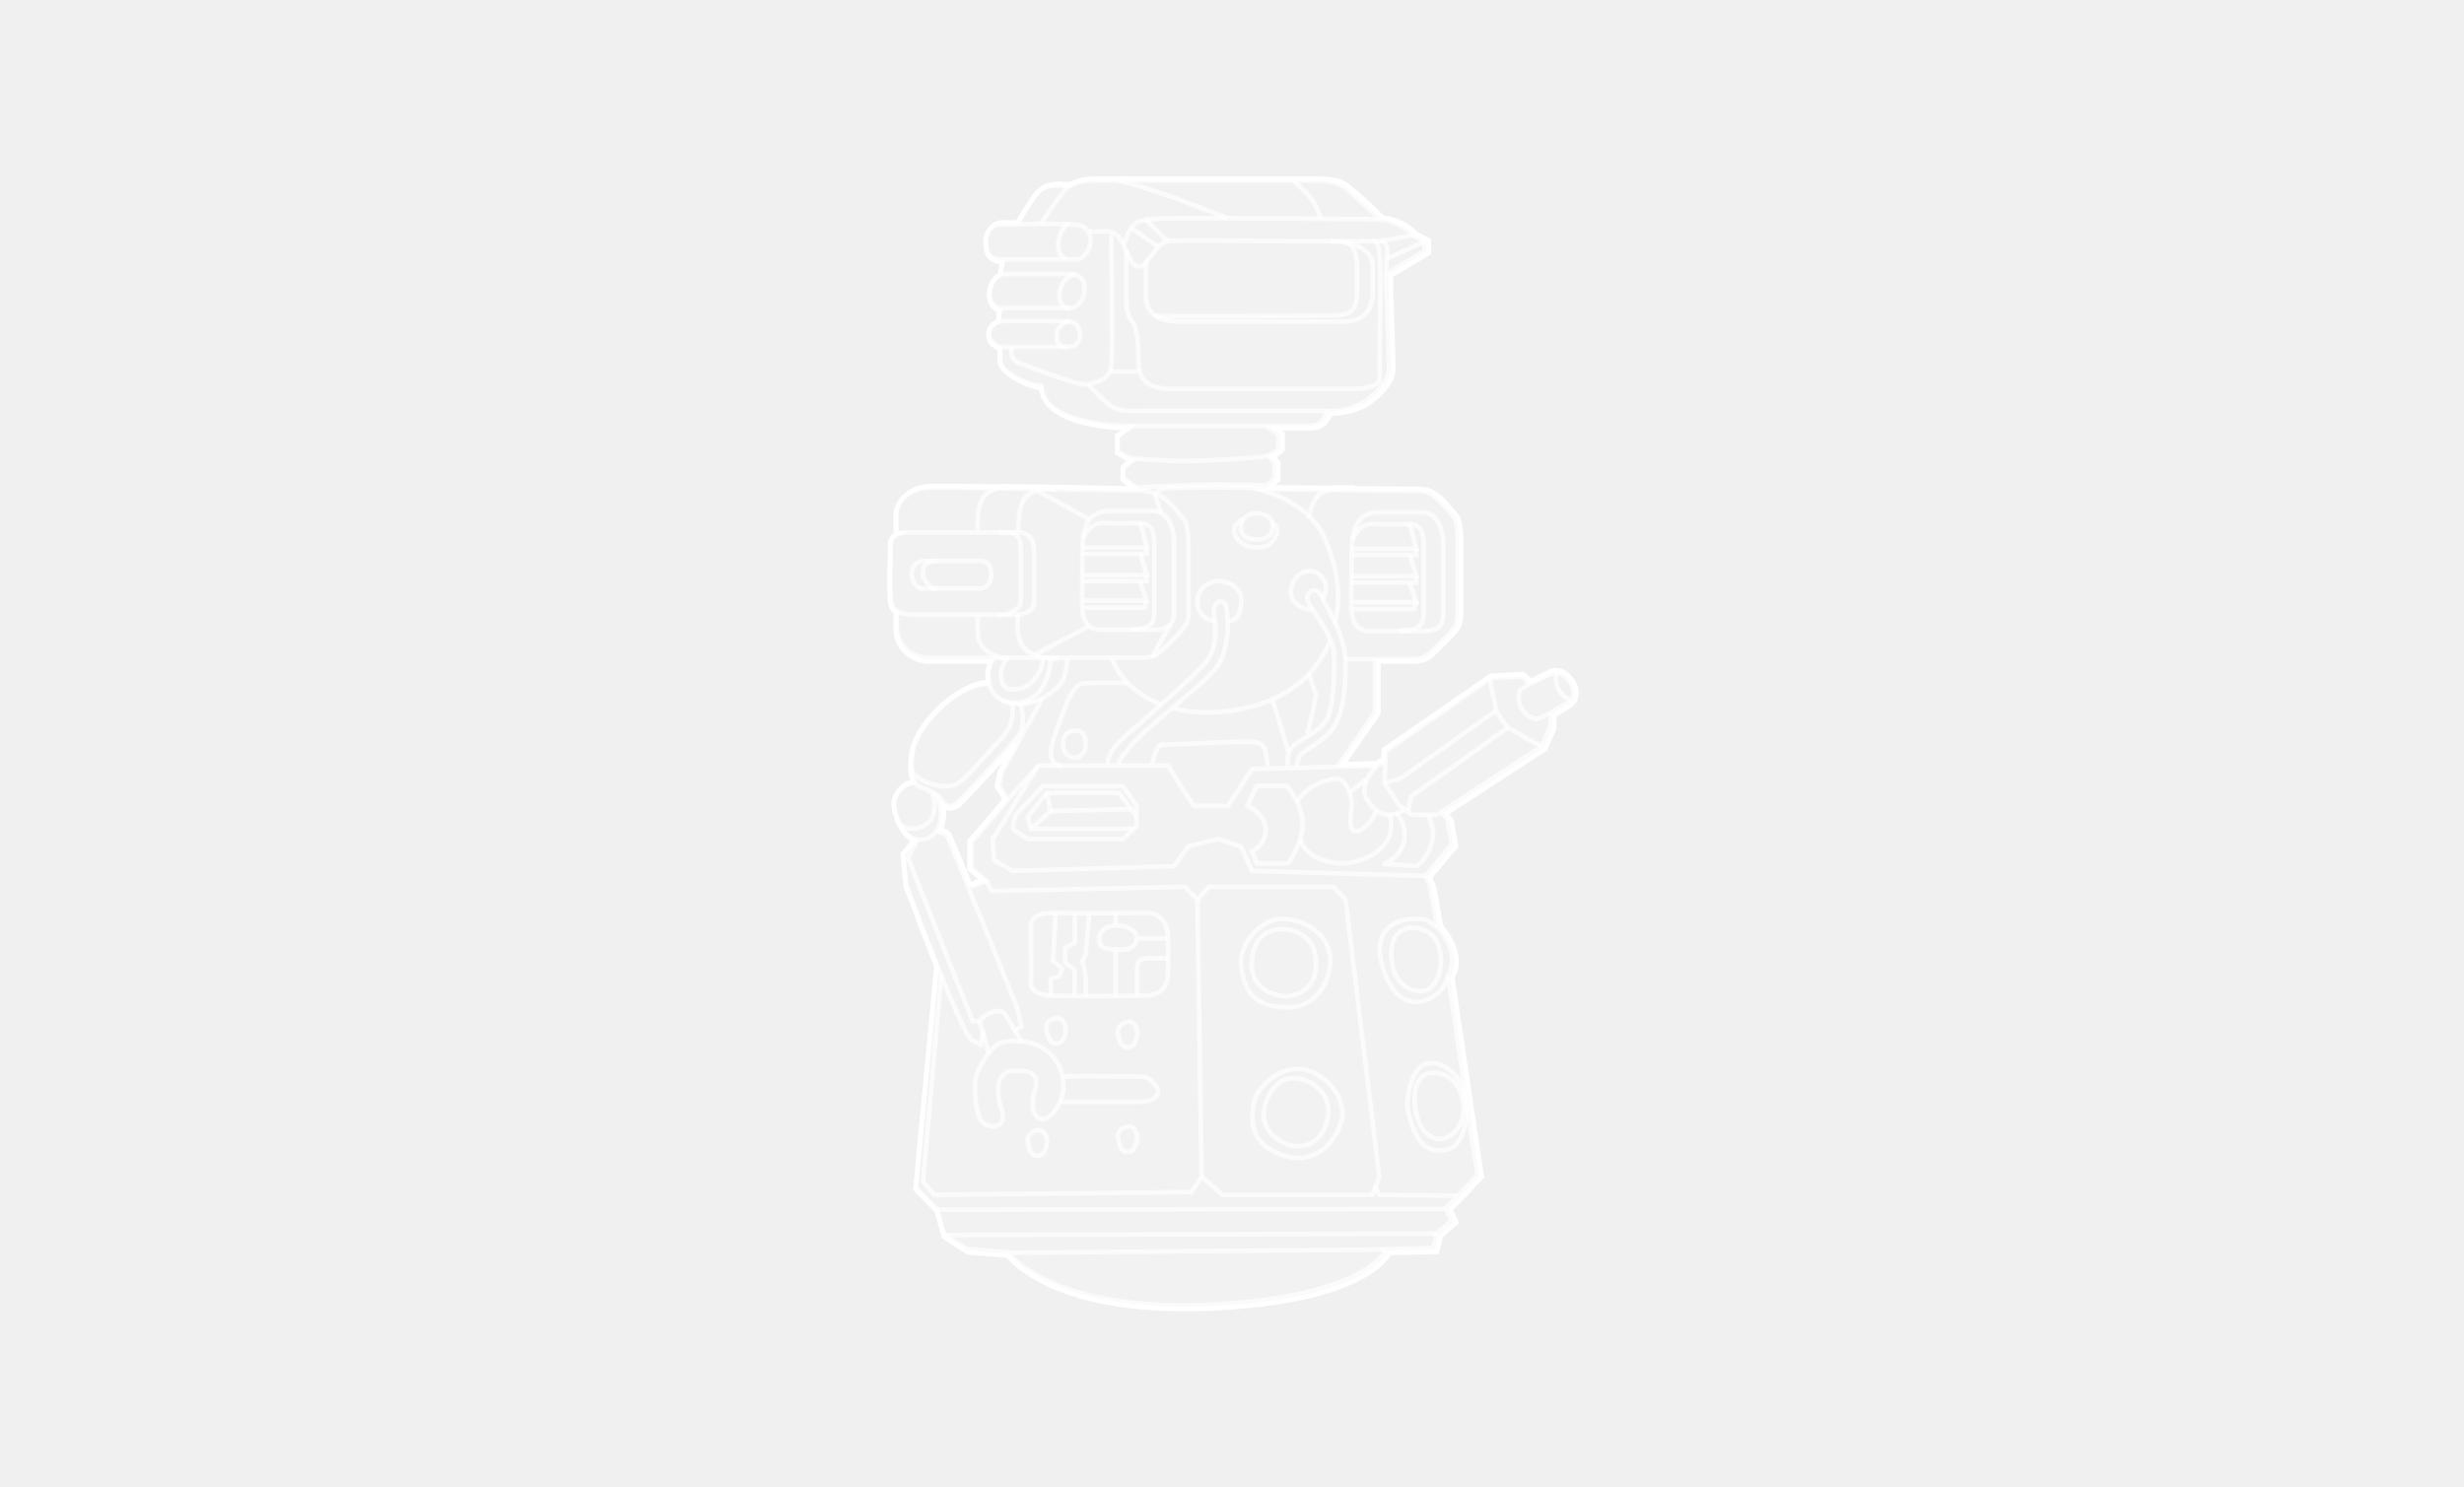
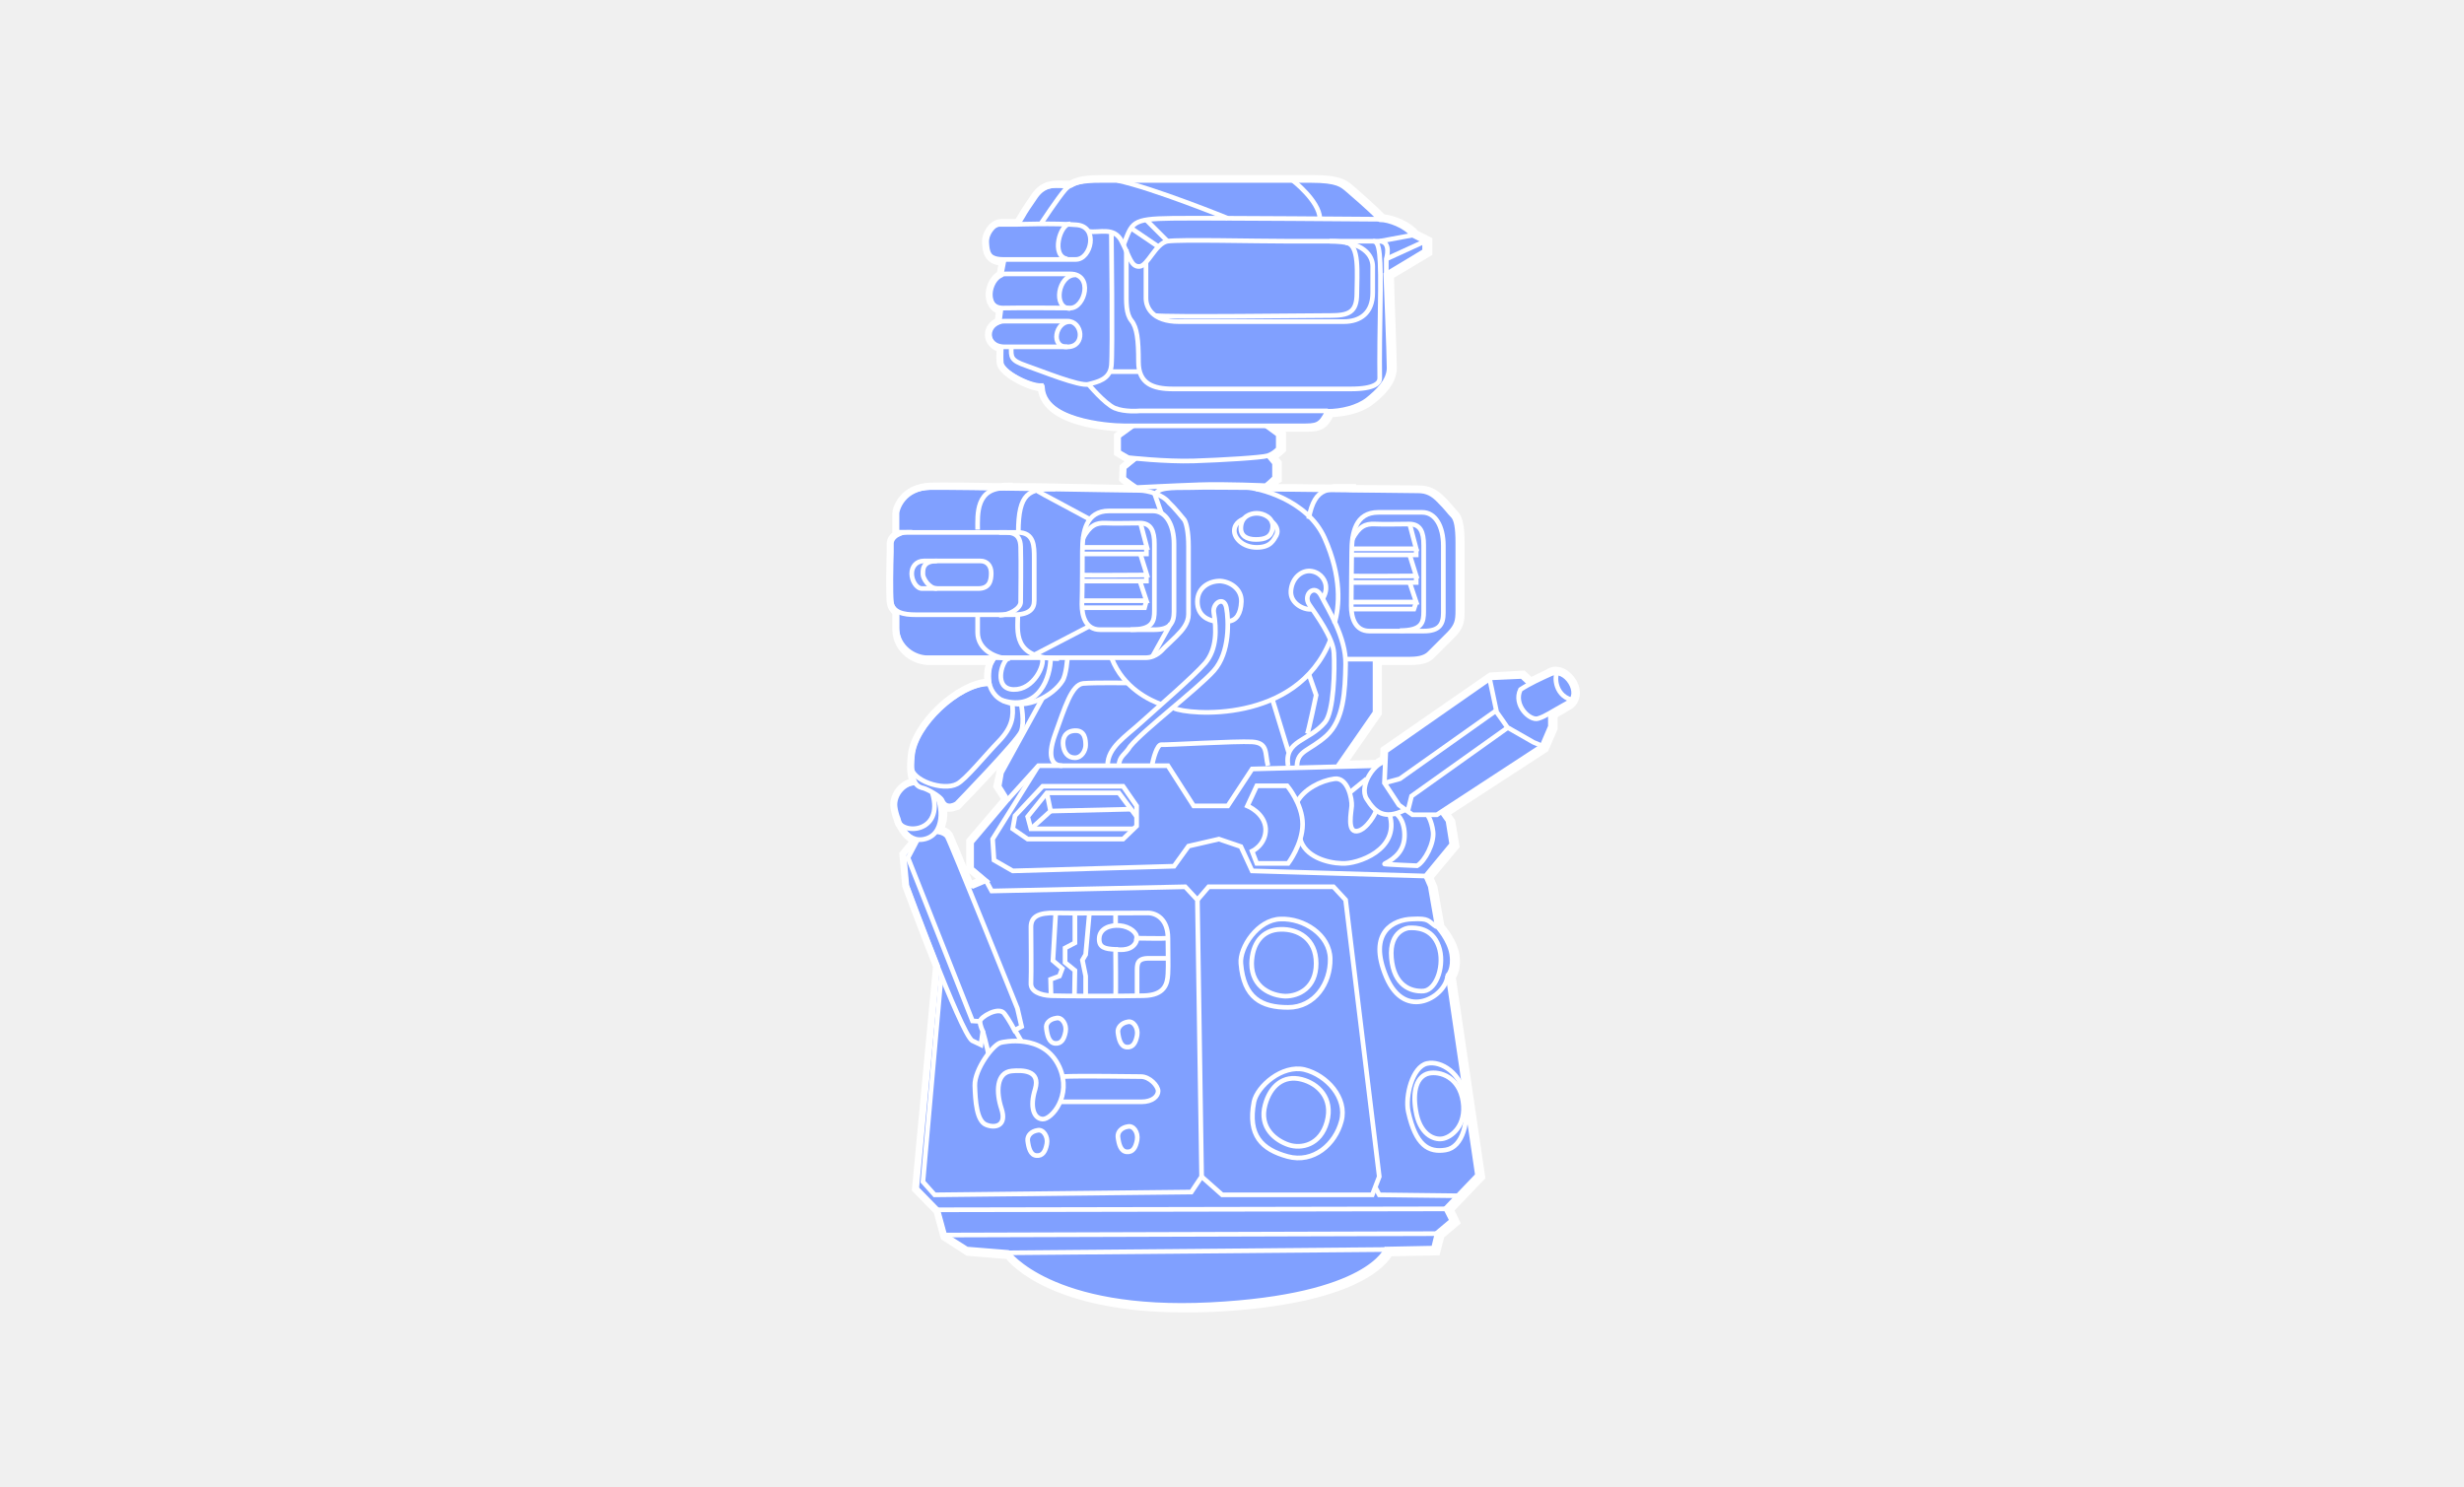
<svg id="bp-834" viewBox="0 0 527 318">
  <style type="text/css">
- 		.st0{fill:#fff2;stroke:#fff;stroke-miterlimit:10;}
- 		.st1{fill:none;stroke:#fffa;stroke-miterlimit:10;}
+ 		.st0{fill:#80a0ff;stroke:#fff;stroke-width:1.5;stroke-miterlimit:10;}
+ 		.st1{fill:none;stroke:#fff;stroke-miterlimit:10;}
</style>
  <g>
    <path class="st0" d="M336.6,146.1c-0.7-1.3-2-2.5-3.4-2.7l0,0c0,0-0.1,0-0.1,0c-0.5-0.1-1.1,0-1.7,0.3l-0.3,0.2   c-1.2,0.6-2.5,1.2-3.7,1.8l-1.6-1.5l-7,0.4L296,160.4l-0.1,2.1c-0.6,0.1-1.2,0.5-1.7,1l0-0.2l-7,0.2l7.6-10.9v-11.1h7   c2.1,0,3.5-0.4,4.4-1.3l4.3-4.3c1.8-1.8,2-2.9,2-5.2v-14.4c0-3.6-0.4-5.4-1.2-6.3c-0.3-0.3-0.6-0.6-0.9-1c-0.4-0.5-1-1.2-1.9-2.1   c-1.7-1.7-3.1-2.3-5-2.3c-0.8,0-7.1-0.1-14.2-0.1l0-0.2c-0.5,0-0.9,0-1.3,0c-1.3,0-2.5-0.1-3.5,0.1c-5.2-0.1-10.2-0.1-13.1-0.1   c0.8-0.6,1.7-1.5,1.8-1.6l0.2-0.1V99l-1.1-1.3c1.1-0.5,1.8-1.4,1.9-1.4l0.1-0.1v-3.4l-1.6-1.2h6c3.2,0,4.4,0,5.9-3.1   c2.6-0.1,6.2-0.7,8.6-2.6c2.1-1.6,4.8-4.1,4.8-7.2c0-2.6-0.6-17.3-0.6-19.7l8.2-4.9v-2.7l-2.8-1.4c-1.6-2-5.1-3.3-7-3.4   c-2.6-2.6-5.7-5.3-6.9-6.3l-0.1-0.1c-1.2-1-2.4-2-8-2h-45c-2.9,0-5.2,0.2-6.8,1.2c-0.4,0-0.8,0-1.2,0c-2.3-0.1-4.6-0.2-6.5,2.5   c-1.3,1.9-2.2,3.2-2.8,4.3c-0.3,0.5-0.6,1-0.9,1.4h-3.3c-0.9,0-1.7,0.4-2.3,1.1c-0.8,0.9-1.3,2.1-1.2,3.3c0.1,1.5,0.2,3.9,3.6,4.1   l-0.5,2.6l0,0c-0.6,0.3-1.2,0.9-1.6,1.6c-0.9,1.6-1,3.5-0.2,4.8c0.3,0.5,0.8,1.1,1.7,1.3l-0.3,2.3c-1.4,0.6-2.1,1.7-2.1,2.9   c0,1.3,0.9,2.5,2.5,3c0,0.5-0.1,1.6,0,3c0.2,2.2,6,5.2,8.8,5.4c0.7,8.5,18.1,8.6,18.3,8.6h0.2l-2.2,1.6v3.7l2.5,1.5l0.2,0.1   c0,0,0.1,0,0.2,0l-1.7,1.4l-0.1,2.6l0.2,0.2c0.1,0.1,1.4,1.1,2.4,1.8c-2.1,0-6.1-0.1-10.9-0.2c-1.8,0-3.8-0.1-5.8-0.1v0   c0,0,0,0,0,0c-3.3-0.1-6.8-0.1-10.1-0.1l0-0.1c-0.7,0-1.3,0-1.9,0.1c-6.9-0.1-12.7-0.2-14.8-0.1c-6.2,0.1-7.6,4.9-7.6,5.8v4.3h0.4   c-1,0.5-1.6,1.3-1.6,2.2c0,0.3,0,1,0,1.8c-0.1,3-0.2,8.7,0,10.7c0.1,1,0.6,1.7,1.2,2.2l0,3.8c0.2,4.6,4.3,6.7,7,6.7h13.3   c-0.6,1.1-0.8,2.8-0.6,4.4c-6.5,0.4-15.8,9.1-16.4,15.7c-0.3,2.7-0.1,4.4,0.4,5.6c-1,0.2-2,0.7-2.8,1.6c-1,1.1-1.5,2.6-1.3,3.9   c0.1,0.7,0.3,1.6,0.7,2.6c0.1,0.5,0.3,1,0.6,1.4c0.6,1.1,1.3,2.1,2.4,2.8c0.2,0.1,0.4,0.2,0.6,0.3l-2.4,2.9l0.6,6.7l0,0.1   c0.6,1.6,3.5,9.4,6.6,17.2l-4.5,47.7l4.6,4.7l1.5,5.5l5.1,3.3l8.6,0.7c1.2,1.6,10.2,11.4,37.6,11.4c1.9,0,3.9,0,6-0.1   c31-1.5,37-10.1,38-11.9l10.1-0.2l0.9-3.5l3.3-2.8l-1.3-2.7l6.7-7l-6.3-42.8c0.4-0.5,1.2-2,0.8-4.7c-0.5-2.9-2.7-5.5-3.2-6.1   l-1.5-8.4l-0.9-2.1l5.6-6.7l-0.9-5.3l-1.2-1.7l21.2-13.8l1.9-4.4l0-2.8c0.2-0.1,0.4-0.2,0.6-0.4c0.8-0.4,1.7-1,2.9-1.7   C337.2,149.9,337.6,148,336.6,146.1z M207.5,189.3c-2.3-5.7-4.2-10.2-4.4-10.6c-0.4-0.7-1.3-1.1-2-1.3c0.3-0.7,0.6-1.4,0.7-2.3   c0.1-0.9,0.1-1.8-0.1-2.7c0.2,0.2,0.4,0.3,0.7,0.4c0.2,0.1,0.4,0.1,0.7,0.1c0.9,0,1.7-0.5,1.8-0.5l0.1-0.1   c1.1-1.1,8.5-8.8,12.1-13.1l-3.2,5.8l-0.7,3.2l1.8,2.8l-7.6,8.9v6l2.7,2.3L207.5,189.3L207.5,189.3z" />
  </g>
  <g>
    <path class="st1" d="M216.8,131.5c-1.8,0-18.6,0-21,0s-5-0.4-5.3-3c-0.3-2.5,0-11.1,0-12.4s1.5-2.2,3.4-2.2c1.9,0,21.6,0,23.8,0   c3.5,0,3.5,2.9,3.5,5.5s0,7.4,0,9.1C221.2,130.3,220.1,131.5,216.8,131.5z" />
    <path class="st1" d="M213.7,113.9c2,0,4.5-0.4,4.6,3.1s0,10.5,0,11.8c0,1.3-2.3,2.8-4.6,2.8" />
    <path class="st1" d="M191.7,113.9c0-2.2,0-3.4,0-4.3c0-0.9,1.4-5.2,7.2-5.3c5.7-0.1,41.4,0.6,44.8,0.6c1.8,0,5,0.9,6.3,2.6   c1,0.9,2.9,3.2,3.3,3.7c0.4,0.6,0.9,2.5,0.9,5.7c0,3.2,0,12.7,0,14.5c0,1.9-1.3,3.4-2.6,4.7c-1.3,1.3-2.2,2.1-2.6,2.5   s-1.7,2.1-4,2.1s-44.1,0-46.7,0s-6.3-2.1-6.5-6.3c0-1.9,0-3.9,0-3.9" />
    <path class="st1" d="M240.2,107.1" />
    <path class="st1" d="M209.2,125.9c-2.1,0-10.8,0-12,0c-1.2,0-2.2-1.7-2.2-3.2c0-1.5,1-2.7,2.6-2.7s10.8,0,12.1,0   c1.3,0,2.3,0.9,2.3,2.6S211.6,125.9,209.2,125.9z" />
    <path class="st1" d="M200.4,125.9c-1.7,0-3-2.2-3-3c0-0.8-0.3-2.9,3-2.9" />
    <path class="st1" d="M216,140.9c-3,0-6.9-1.9-6.9-5.6v-3.7" />
    <path class="st1" d="M209.1,113.3c0-3.2-0.5-9.2,6.4-8.9" />
    <path class="st1" d="M225.7,104.6c-5.6-0.1-7.9,0.8-7.9,9.3" />
    <path class="st1" d="M217.7,131.5c0,3.4-1.3,9.4,8.8,9.4" />
    <path class="st1" d="M231.5,117.9c0-4.2,0.8-8.6,5.7-8.6s6.6,0,9.4,0c2.8,0,4.5,3,4.5,7.1s0,12,0,14.4s-0.8,3.9-4.2,3.9   c-3.4,0-8.5,0-11.6,0s-3.9-2.9-3.9-5.4C231.5,126.7,231.5,117.9,231.5,117.9z" />
    <path class="st1" d="M221.7,105c0.1,0,11.4,6.1,11.4,6.1" />
    <line class="st1" x1="221.2" y1="140.1" x2="233.1" y2="133.9" />
    <line class="st1" x1="250.4" y1="133.4" x2="246.4" y2="140.6" />
    <line class="st1" x1="248.4" y1="109.8" x2="246.9" y2="105.5" />
    <path class="st1" d="M231.6,115.2c1.5-2.8,2.8-3.4,4.9-3.3s4.8,0,7.3,0c2.4,0,3.1,1.7,3.1,4.5c0,2.9,0,11.9,0,14.2   s-0.3,4.1-5.1,4.1" />
    <path class="st1" d="M231.5,117.1c0.6,0,13.8,0,13.8,0l-1.4-5.3" />
    <polyline class="st1" points="231.6,118.5 245.2,118.5 245.2,117.1  " />
    <path class="st1" d="M231.5,123c0.8,0.1,13.8,0,13.8,0l-1.4-4.5" />
    <polyline class="st1" points="231.5,124.3 245.2,124.3 245.2,123  " />
    <polyline class="st1" points="231.6,128.5 245.2,128.5 243.8,124.3  " />
    <polyline class="st1" points="231.6,130 244.8,130 245.2,128.5  " />
    <path class="st1" d="M268.6,104.6c0,0,32.9,0.4,34.7,0.4c1.8,0,3.1,0.6,4.6,2.2c1.6,1.6,2,2.3,2.8,3.1s1.1,2.6,1.1,5.9   c0,3.3,0,12.2,0,14.4s-0.2,3.2-1.8,4.9c-1.7,1.7-3.5,3.5-4.3,4.3c-0.7,0.7-1.9,1.2-4.1,1.2s-14,0-14,0" />
    <path class="st1" d="M289.1,104.6c-4.6,0-7.9-0.9-9.2,6.4" />
    <path class="st1" d="M247.3,105.5c0.7-1.5,5.4-1.1,7.6-1.2c2.1-0.1,9.4,0,11.7,0s13,2.5,16.7,10.8c3.7,8.3,3.2,14.6,2.1,18.3" />
    <path class="st1" d="M239.3,163.8c0.1-2.1,1.3-2.3,2.4-4.1c2.8-3.5,14.4-12.3,17.9-16.2c3.5-3.9,3.2-10.9,2.7-13.5s-3-1-2.7,1   c0.6,3.6,0.7,7.8-1.8,10.8c-2.6,3-10.3,9.6-13.7,12.7c-3.4,3.1-7.2,5.4-7.2,9.2" />
    <path class="st1" d="M259.9,132.9c-1.4-0.2-3.8-1.1-3.8-4.2c0-3.1,2.7-4.5,5-4.4c2.2,0.2,4.5,1.8,4.4,4.4c-0.1,2.6-1.1,4.1-2.8,4.2   " />
    <path class="st1" d="M265.4,112.8c-0.1,1.8,1.2,2.6,3.2,2.6s3.4-0.5,3.6-2.6c0.2-2.1-2-3-3.4-3   C267.4,109.8,265.5,110.5,265.4,112.8z" />
    <path class="st1" d="M271.9,111.5c1.1,0.8,1.6,2,1.1,3c-0.6,1-1.2,2.6-4.2,2.6c-3,0-4.9-2-4.8-3.7c0.1-1.7,1.8-2.3,2-2.4" />
    <path class="st1" d="M277.4,163.8c0.1-3.3,2.6-3.1,6.3-6.4c3.7-3.4,4-9.5,4.1-15.3c0.1-5.8-3.8-11.8-5.2-14.6   c-1.4-2.8-4-0.3-2.6,1.8s5.1,7,5.3,10.4s0,12.5-1.9,14.8c-3.4,4.1-8.8,3.8-7.9,9.3" />
    <path class="st1" d="M280.6,130.3c-1.5,0.3-4.7-1.1-4.5-3.9s2.4-4.6,4.5-4.2c2.1,0.4,3,2.2,3,3.4c0.1,1.2-0.7,2.5-0.7,2.5" />
    <path class="st1" d="M251.1,151.5c2.9,1.4,26.2,3.5,33.4-14.5" />
    <path class="st1" d="M248.4,150.7c-2.5-0.9-8.1-3.5-10.6-9.8" />
    <path class="st1" d="M212.6,140.9c-1.6,1.3-2.3,7.5,2.4,9.2c4.7,1.8,10.2-1.3,12.2-4.4c0.9-1.3,1.1-5,1.1-5" />
    <path class="st1" d="M224.7,140.8c0,3.9-2.4,11.5-10.4,9" />
    <path class="st1" d="M215.5,140.9c-1.3,0.8-3,6.5,1.3,6.6c4.3,0.1,6.7-5.3,6.1-6.7" />
    <path class="st1" d="M211.4,146.3c-6.2,0-15.7,8.6-16.3,15.2c-0.7,6.6,1.6,6.9,2.4,7.1s3.6,1.7,4,2.6c0.9,2.2,3.1,0.7,3.1,0.7   s13-13.4,13.8-15.4s0-5.9,0-5.9" />
    <path class="st1" d="M216.5,150.6c0.3,2.6,0.1,4.9-2.9,8s-7.1,8.2-8.9,9.1c-3,1.6-9.9-0.8-9.8-3.8" />
    <path class="st1" d="M195.7,167.5c-2.5-0.1-4.8,2.5-4.5,5s2.4,8.3,6.9,6.9c4.5-1.4,3.2-8.6,1.9-9.4" />
    <path class="st1" d="M191.9,175c0.4,3.8,10.2,3.4,7.5-5.4" />
    <path class="st1" d="M195.9,179.4l-2.7,3.3l0.6,6.5c0,0,11.6,31.5,14.1,33.4l1.9,0.9l0.4-2.9c0,0-0.6-1.2-0.6-2.1s4-3.3,5.2-1.7   c1.2,1.6,2.2,3.6,2.2,3.6l1.5-0.8l-0.9-3.9c0,0-14.4-35.8-15-36.7c-0.6-1-2.4-1.1-2.4-1.1" />
    <polyline class="st1" points="196.3,179.5 194.2,183.5 208,218.4 209.7,218.5  " />
    <path class="st1" d="M210.2,220.6c0.7,2.4,1.2,4.8,1.2,4.8" />
    <line class="st1" x1="217.1" y1="220.4" x2="218.6" y2="223" />
    <path class="st1" d="M214.2,223c-1.7,0.2-5.8,5.8-5.7,9.2s0.4,7.6,2.4,8.4c1.9,0.8,4.5,0.3,3.3-3.4c-1.2-3.6-1.1-7.8,2.2-8.1   c2.3-0.2,6.2-0.2,5,3.9c-1.2,3.8-0.3,6.3,1.6,6.4s6.3-5,3.6-11.1C223.2,220.8,214.2,223,214.2,223z" />
    <polyline class="st1" points="294.1,140.9 294.1,152.4 286.2,163.8  " />
    <path class="st1" d="M279.6,157c0.3-0.7,1.9-8.3,1.9-8.3l-1.6-4.6" />
    <polyline class="st1" points="223,149.3 214.2,165.3 213.7,168.2 215.5,171.1 207.8,180.2 207.8,185.8 210.9,188.4 207.8,189.7     " />
    <polyline class="st1" points="215.5,171.1 222.1,163.8 249.8,163.8 255.3,172.4 262.6,172.4 267.8,164.5 294.1,163.8  " />
    <polyline class="st1" points="222.1,163.8 212.3,179.5 212.6,184 216.6,186.3 251.1,185.3 254.2,181 260.7,179.5 265.4,181.1    267.8,186.3 304.9,187.4 310.5,180.6 309.7,175.6 308.2,173.5  " />
    <polyline class="st1" points="210.9,188.4 212.1,190.6 253.5,189.7 256.1,192.5 257,251.7 254.8,255 199.9,255.6 197.4,252.8    201.3,208.7  " />
    <path class="st1" d="M200.4,206.5l-4.5,47.6l4.5,4.6l1.5,5.4l4.9,3.1l8.7,0.7c0,0,9.2,12.9,43.3,11.2s37.7-11.9,37.7-11.9l10.1-0.2   l0.8-3.3l3.1-2.6l-1.3-2.6l6.8-7.1l-6.3-42.8c0,0,1.3-1.3,0.8-4.5c-0.5-3.1-3.1-5.9-3.1-5.9l-1.5-8.6l-1-2.3" />
    <polyline class="st1" points="256.1,192.5 258.5,189.7 285.2,189.7 287.8,192.5 295,251.7 293.5,255.6 261.4,255.6 257,251.7  " />
    <polyline class="st1" points="294.1,253.9 295,255.6 311.8,255.8  " />
    <line class="st1" x1="200.4" y1="258.8" x2="309.2" y2="258.6" />
    <line class="st1" x1="201.9" y1="264.2" x2="307.3" y2="263.9" />
    <line class="st1" x1="215.5" y1="268" x2="296.4" y2="267.3" />
    <polygon class="st1" points="223,168.2 240.2,168.2 243.1,172.4 243.1,176.7 240.2,179.5 219.8,179.5 216.6,177.3 217.1,174.5  " />
    <polyline class="st1" points="243.1,174.7 239.3,169.6 223.9,169.6 219.8,174.7 220.5,177.3 242.5,177.3  " />
    <polyline class="st1" points="223.9,169.6 224.7,173.5 220.5,177.3  " />
    <line class="st1" x1="224.7" y1="173.5" x2="241.9" y2="173.1" />
    <path class="st1" d="M266.8,172.4l2-4.3l6.5,0c0,0,3.3,3.9,3.3,8.2c0,4.3-3.1,8.4-3.1,8.4h-6.7l-1-2.6c0,0,3-1.4,2.9-4.8   C270.5,173.9,266.8,172.4,266.8,172.4z" />
    <path class="st1" d="M278.1,179.5c1,3.7,5.6,5.1,8.9,5.2c3.3,0.2,12.5-2.9,10.2-10.5" />
    <path class="st1" d="M277.4,171.6c1.5-2.8,5.1-4.6,8-5s3.8,4.4,3.7,5.8c-0.1,1.4-1,5.6,1.1,5.4s4.3-4.2,4.1-4.5" />
    <line class="st1" x1="288.6" y1="169.6" x2="292.3" y2="166.6" />
    <path class="st1" d="M296.4,163c-2.1-0.2-5.9,5-4.1,7.9c1.8,2.9,3.8,4.5,8.1,2.4" />
    <polyline class="st1" points="331.6,152.4 331.6,155.4 329.8,159.6 307.3,174.3 302.1,174.3 299.2,172.2 296.1,167.5 296.4,160.7    318.9,145 325.5,144.7 327.2,146.3  " />
    <path class="st1" d="M325.2,147.5c2-1.3,4.4-2.4,6.4-3.3c3.3-1.6,6.9,4.4,3.8,6.1c-3.8,2.1-4.8,2.9-6.4,3.4   C327.2,154.3,323.6,150.8,325.2,147.5z" />
    <path class="st1" d="M333.2,143.9c-0.7,0-1,4.7,2.9,5.8" />
    <path class="st1" d="M318.6,145.2c0,0,1.5,7.1,1.5,7.1c0.1,0.1,2.3,3.3,2.3,3.3l5.6,3.2l1.9,0.8" />
    <polyline class="st1" points="320,152 299.4,166.6 296.1,167.5  " />
    <polyline class="st1" points="322.4,155.7 301.9,170.3 301.1,173.5  " />
    <path class="st1" d="M305.3,174.3c0,0,0.9,1.2,1.2,3.6s-1.7,6.3-3.4,7.3c0,0-7.3-0.3-7-0.4c2.4-1.2,4.4-3,4.3-6.4s-1.9-4.4-1.9-4.4   " />
    <path class="st1" d="M289.1,118.2c0-4.2,0.8-8.6,5.7-8.6c5,0,6.6,0,9.4,0s4.5,3,4.5,7.1s0,12,0,14.4s-0.8,3.9-4.2,3.9   s-8.5,0-11.6,0c-3.1,0-3.9-2.9-3.9-5.4S289.1,118.2,289.1,118.2z" />
    <path class="st1" d="M289.2,115.4c1.5-2.8,2.8-3.4,4.9-3.3s4.8,0,7.3,0c2.4,0,3.1,1.7,3.1,4.5s0,11.9,0,14.2c0,2.3-0.3,4.1-5.1,4.1   " />
    <path class="st1" d="M289.1,117.4c0.6,0,13.8,0,13.8,0l-1.4-5.3" />
    <polyline class="st1" points="289.2,118.7 302.9,118.7 302.9,117.4  " />
    <path class="st1" d="M289.1,123.2c0.8,0.1,13.8,0,13.8,0l-1.4-4.5" />
    <polyline class="st1" points="289.1,124.6 302.9,124.6 302.9,123.2  " />
    <polyline class="st1" points="289.2,128.8 302.9,128.8 301.5,124.6  " />
    <polyline class="st1" points="289.2,130.3 302.4,130.3 302.9,128.8  " />
    <path class="st1" d="M227.2,163.8c-1.8,0-3.5-1.3-1.5-6.8c2-5.5,3.5-10.6,6-10.8c2.5-0.2,9.6-0.1,9.6-0.1" />
    <path class="st1" d="M271.2,163.8c-0.7-2.6,0.1-4.9-3.4-5.1c-3.5-0.2-18.4,0.7-19.4,0.6c-0.9-0.1-1.8,3.1-2,4.5" />
    <line class="st1" x1="272.2" y1="149.8" x2="275.6" y2="160.9" />
    <path class="st1" d="M227.4,159.5c-0.2-1.4,0.3-3.1,2.5-3.2c2.2-0.1,2.3,2,2.3,3.1c0,1.1-0.8,2.7-2.3,2.7S227.6,161,227.4,159.5z" />
    <path class="st1" d="M227.3,230.3c3.6-0.2,14.9,0,16.7,0c1.9,0,3.7,2,3.7,3.1c0,1.1-1.2,2.3-3.6,2.3s-17.6,0-17.6,0" />
    <path class="st1" d="M239.1,243.2c0.2,1.6,0.6,3.1,1.9,3.2c1.3,0.1,1.9-0.9,2.2-2.5c0.3-1.7-0.8-3.2-2-2.9   C239.9,241.2,239,242.1,239.1,243.2z" />
    <path class="st1" d="M239.1,220.8c0.2,1.6,0.6,3.1,1.9,3.2c1.3,0.1,1.9-0.9,2.2-2.5s-0.8-3.2-2-2.9   C239.9,218.8,239,219.8,239.1,220.8z" />
    <path class="st1" d="M223.8,220c0.2,1.6,0.6,3.1,1.9,3.2c1.3,0.1,1.9-0.9,2.2-2.5s-0.8-3.2-2-2.9C224.5,218,223.6,218.9,223.8,220z   " />
    <path class="st1" d="M219.8,244c0.2,1.6,0.6,3.1,1.9,3.2c1.3,0.1,1.9-0.9,2.2-2.5s-0.8-3.2-2-2.9C220.6,242,219.7,242.9,219.8,244z   " />
    <path class="st1" d="M220.5,210.3c0.1-2.3,0-9.8,0-12s1.6-3.1,5.3-3s17.9,0,19.7,0c1.8,0,4.3,1.3,4.3,5.4c0,4.1,0.1,5.4,0,7.6   c-0.1,2.2-0.7,4.6-5.2,4.7s-17.5,0.1-19.8,0S220.4,212.1,220.5,210.3z" />
    <polyline class="st1" points="225.8,195.3 225.2,205.5 227.2,207.2 226.6,208.8 224.7,209.5 224.8,213  " />
    <polyline class="st1" points="229.8,213.1 229.9,207.6 227.8,205.9 227.8,202.8 229.9,201.7 229.9,195.3  " />
    <polyline class="st1" points="233,195.3 232.2,204.2 231.5,205.4 232.2,208.8 232.2,213.1  " />
    <line class="st1" x1="238.6" y1="195.3" x2="238.6" y2="197.9" />
    <path class="st1" d="M243.2,213c0,0,0-3.3,0-5c0-1.7-0.1-3,2.5-3s4.1,0,4.1,0" />
    <path class="st1" d="M238.6,213c0.1-0.6,0-9.9,0-9.9c-2.3-0.1-3.6-0.4-3.5-2.4s2.2-2.9,4.4-2.7s3.8,1.6,3.6,2.7c0,0,6.1,0.1,6.6,0" />
    <path class="st1" d="M243.2,200.7c-0.3,2.1-2.3,2.7-4.5,2.4" />
    <path class="st1" d="M265.4,206.1c-0.3-3.4,3.6-9.4,8.5-9.5c4.9-0.2,10.5,3.3,10.6,8.5c0.1,5.2-3.3,10.4-9,10.4   S266,213.5,265.4,206.1z" />
    <path class="st1" d="M273.9,198.8c3.7-0.1,7.6,2,7.6,7.3c0,5.2-3.7,7-6.6,7c-2.9-0.1-7.2-1.8-7.2-7   C267.8,201.9,269.9,198.9,273.9,198.8z" />
    <path class="st1" d="M268.2,235.7c0.7-3.3,6-8,10.8-6.9c4.8,1.2,9.2,6.1,7.9,11c-1.3,5-6,9.1-11.5,7.6S266.8,242.9,268.2,235.7z" />
    <path class="st1" d="M278.4,230.9c3.5,0.9,6.8,4,5.4,9.1c-1.4,5-5.5,5.8-8.2,4.9s-6.4-3.6-5-8.6   C271.7,232.3,274.5,229.9,278.4,230.9z" />
    <path class="st1" d="M301.2,237.8c-0.7-3.3,0.9-9.6,4-10.3s7.4,2.2,8.2,7.3s-0.5,10.6-4.2,11.2S302.8,245,301.2,237.8z" />
    <path class="st1" d="M305.6,229.6c2.4-0.5,6.5,0.8,7.3,6c0.8,5.2-2.5,7.7-4.4,8s-4.9-1-5.7-6.1C302.1,233.4,303,230.2,305.6,229.6z   " />
    <path class="st1" d="M301.3,198.5c1.6-0.1,5,0,6.4,3.9s-0.4,9.3-3.2,9.6c-2.8,0.2-6.4-1.2-6.9-7.1   C297.1,198.9,301.3,198.5,301.3,198.5z" />
    <path class="st1" d="M307.3,198.3c-2-1.3-1.5-1.9-5.3-1.7c-3.8,0.1-9.6,2.7-5.5,12.4s12.9,4,13.1-0.3" />
    <path class="st1" d="M213.9,74.2c0,0-0.2,1.3,0,3.3c0.2,2,6.3,5.1,8.8,5c0,7.4,14,8.6,17.8,8.6s34.5,0,37.8,0c3.3,0,4.1,0,5.6-3.1   c3,0,6.4-0.8,8.6-2.5c2.1-1.7,4.6-4,4.6-6.8c0-2.8-0.7-20-0.7-20l8.3-5v-2.1l-2.6-1.3c-1.5-2-5.1-3.3-6.9-3.3   c-2.6-2.7-5.9-5.4-7-6.4c-1.2-1-2.1-2-7.8-2c-5.7,0-41.4,0-45,0s-6.1,0.3-7.6,2c-1.5,1.7-5.2,7.3-5.2,7.3" />
    <path class="st1" d="M228.7,39.8c-2.7,0-5.3-0.8-7.5,2.3c-2.1,3-3,4.8-3.8,5.9c-2,0-1.7,0-3.6,0s-3.1,2.1-3,3.8   c0.1,1.7,0.3,3.7,3.7,3.7s13.7,0,15.6,0c3.3,0,4.9-7,0.2-7.4c-4.7-0.4-12.9-0.1-12.9-0.1" />
    <path class="st1" d="M228.9,47.9c-2.2-0.1-4.2,7-0.6,7.5" />
    <path class="st1" d="M228.9,58.6c-4.9,0-11.6,0-13.9,0c-3.6,0-5.1,7.4-0.4,7.3s11.1,0,14.3,0S233.9,58.6,228.9,58.6z" />
    <path class="st1" d="M230,58.8c-3.7,0-4.9,7.2-1.1,7.2" />
    <path class="st1" d="M228.3,68.7c-2.9,0-11.4,0-13.4,0c-4.5,0-4.5,5.5,0,5.5c7.4,0,11.5,0,13.4,0C232.2,74.2,231.6,68.7,228.3,68.7   z" />
    <path class="st1" d="M228.9,68.8c-3.2-0.1-4.3,5.6-0.6,5.4" />
    <line class="st1" x1="214.5" y1="55.4" x2="213.9" y2="58.6" />
    <line class="st1" x1="213.9" y1="65.9" x2="213.5" y2="68.9" />
    <path class="st1" d="M216.3,74.2c-0.1,2.2-0.1,2.9,3.1,4c3.2,1.1,11.5,4.5,13.4,4c1.9-0.5,4.6-1,4.9-4c0.3-3,0-28.2,0-28.2" />
    <path class="st1" d="M232.9,49.5c2.1,0.4,5.4-1.1,7,2.1c1.7,3.3,2,5.5,3.8,5.4c1.8-0.1,3.4-4.9,6-5.4c2.6-0.4,18.8,0,26.1,0   c7.3,0,16.5,0,19.2,0c2.7,0,1.5,3.8,1.5,3.8l0,3.3" />
    <path class="st1" d="M240.3,52.4c1.9-4.8,1.6-5.6,10.4-5.7c8.9-0.1,44.5,0.2,44.5,0.2" />
    <path class="st1" d="M239,38.6c7.6,1.6,23.6,8.1,23.6,8.1" />
    <path class="st1" d="M276.5,38.6c0,0,5.6,4.3,5.8,8.1" />
    <path class="st1" d="M245.1,56c0,3.6,0,5.9,0,7.8c0,1.9,1.3,5,7.1,5c5.9,0,31.6,0,35.2,0s6.2-1.9,6.2-6.2s0-4.4,0-5.6   c0-2.2-1.8-5.4-9.2-5.4" />
    <line class="st1" x1="241.9" y1="48.8" x2="247.8" y2="52.8" />
    <line class="st1" x1="245.1" y1="47" x2="249.7" y2="51.6" />
    <line class="st1" x1="304.8" y1="51.6" x2="296.5" y2="55.4" />
    <line class="st1" x1="295.1" y1="51.6" x2="302.1" y2="50.3" />
    <path class="st1" d="M293.7,51.6c1.4,0,1.7,2.7,1.5,14.3c-0.2,11.6-0.1,14-0.1,15s-1,2.3-6.2,2.3c-5.3,0-33.7,0-38,0   c-4.3,0-7.4-1.1-7.4-5.8c0-4.7-0.3-7.3-1.5-8.8c-1.2-1.5-1.1-3.9-1.1-6.4c0-2.5,0-8.9,0-8.9" />
    <line class="st1" x1="237.3" y1="79.5" x2="243.6" y2="79.5" />
    <path class="st1" d="M284,87.9h-40.3c0,0-3.1,0.3-5.3-0.6c-2.2-1-5.6-5.1-5.6-5.1" />
    <path class="st1" d="M242.3,91l-3.3,2.4v3.2l2.3,1.3c0,0,8,0.9,14.1,0.7c6.1-0.2,14.4-0.7,15.7-1.1c1.3-0.4,2.3-1.5,2.3-1.5v-3   l-2.6-1.9" />
    <path class="st1" d="M242.8,98.1l-2.5,2l-0.1,2.1c0,0,2,1.6,2.9,2.1c0,0,7.7-0.4,13.4-0.6c5.7-0.2,14.2,0.2,14.2,0.2   c0.8-0.6,1.9-1.7,1.9-1.7v-3.1l-1.4-1.7" />
    <path class="st1" d="M287.8,51.9c3.1,0.2,2.4,6.9,2.4,10.9s-1.7,4.7-5.7,4.7s-35.3,0.4-37.4,0" />
  </g>
</svg>
